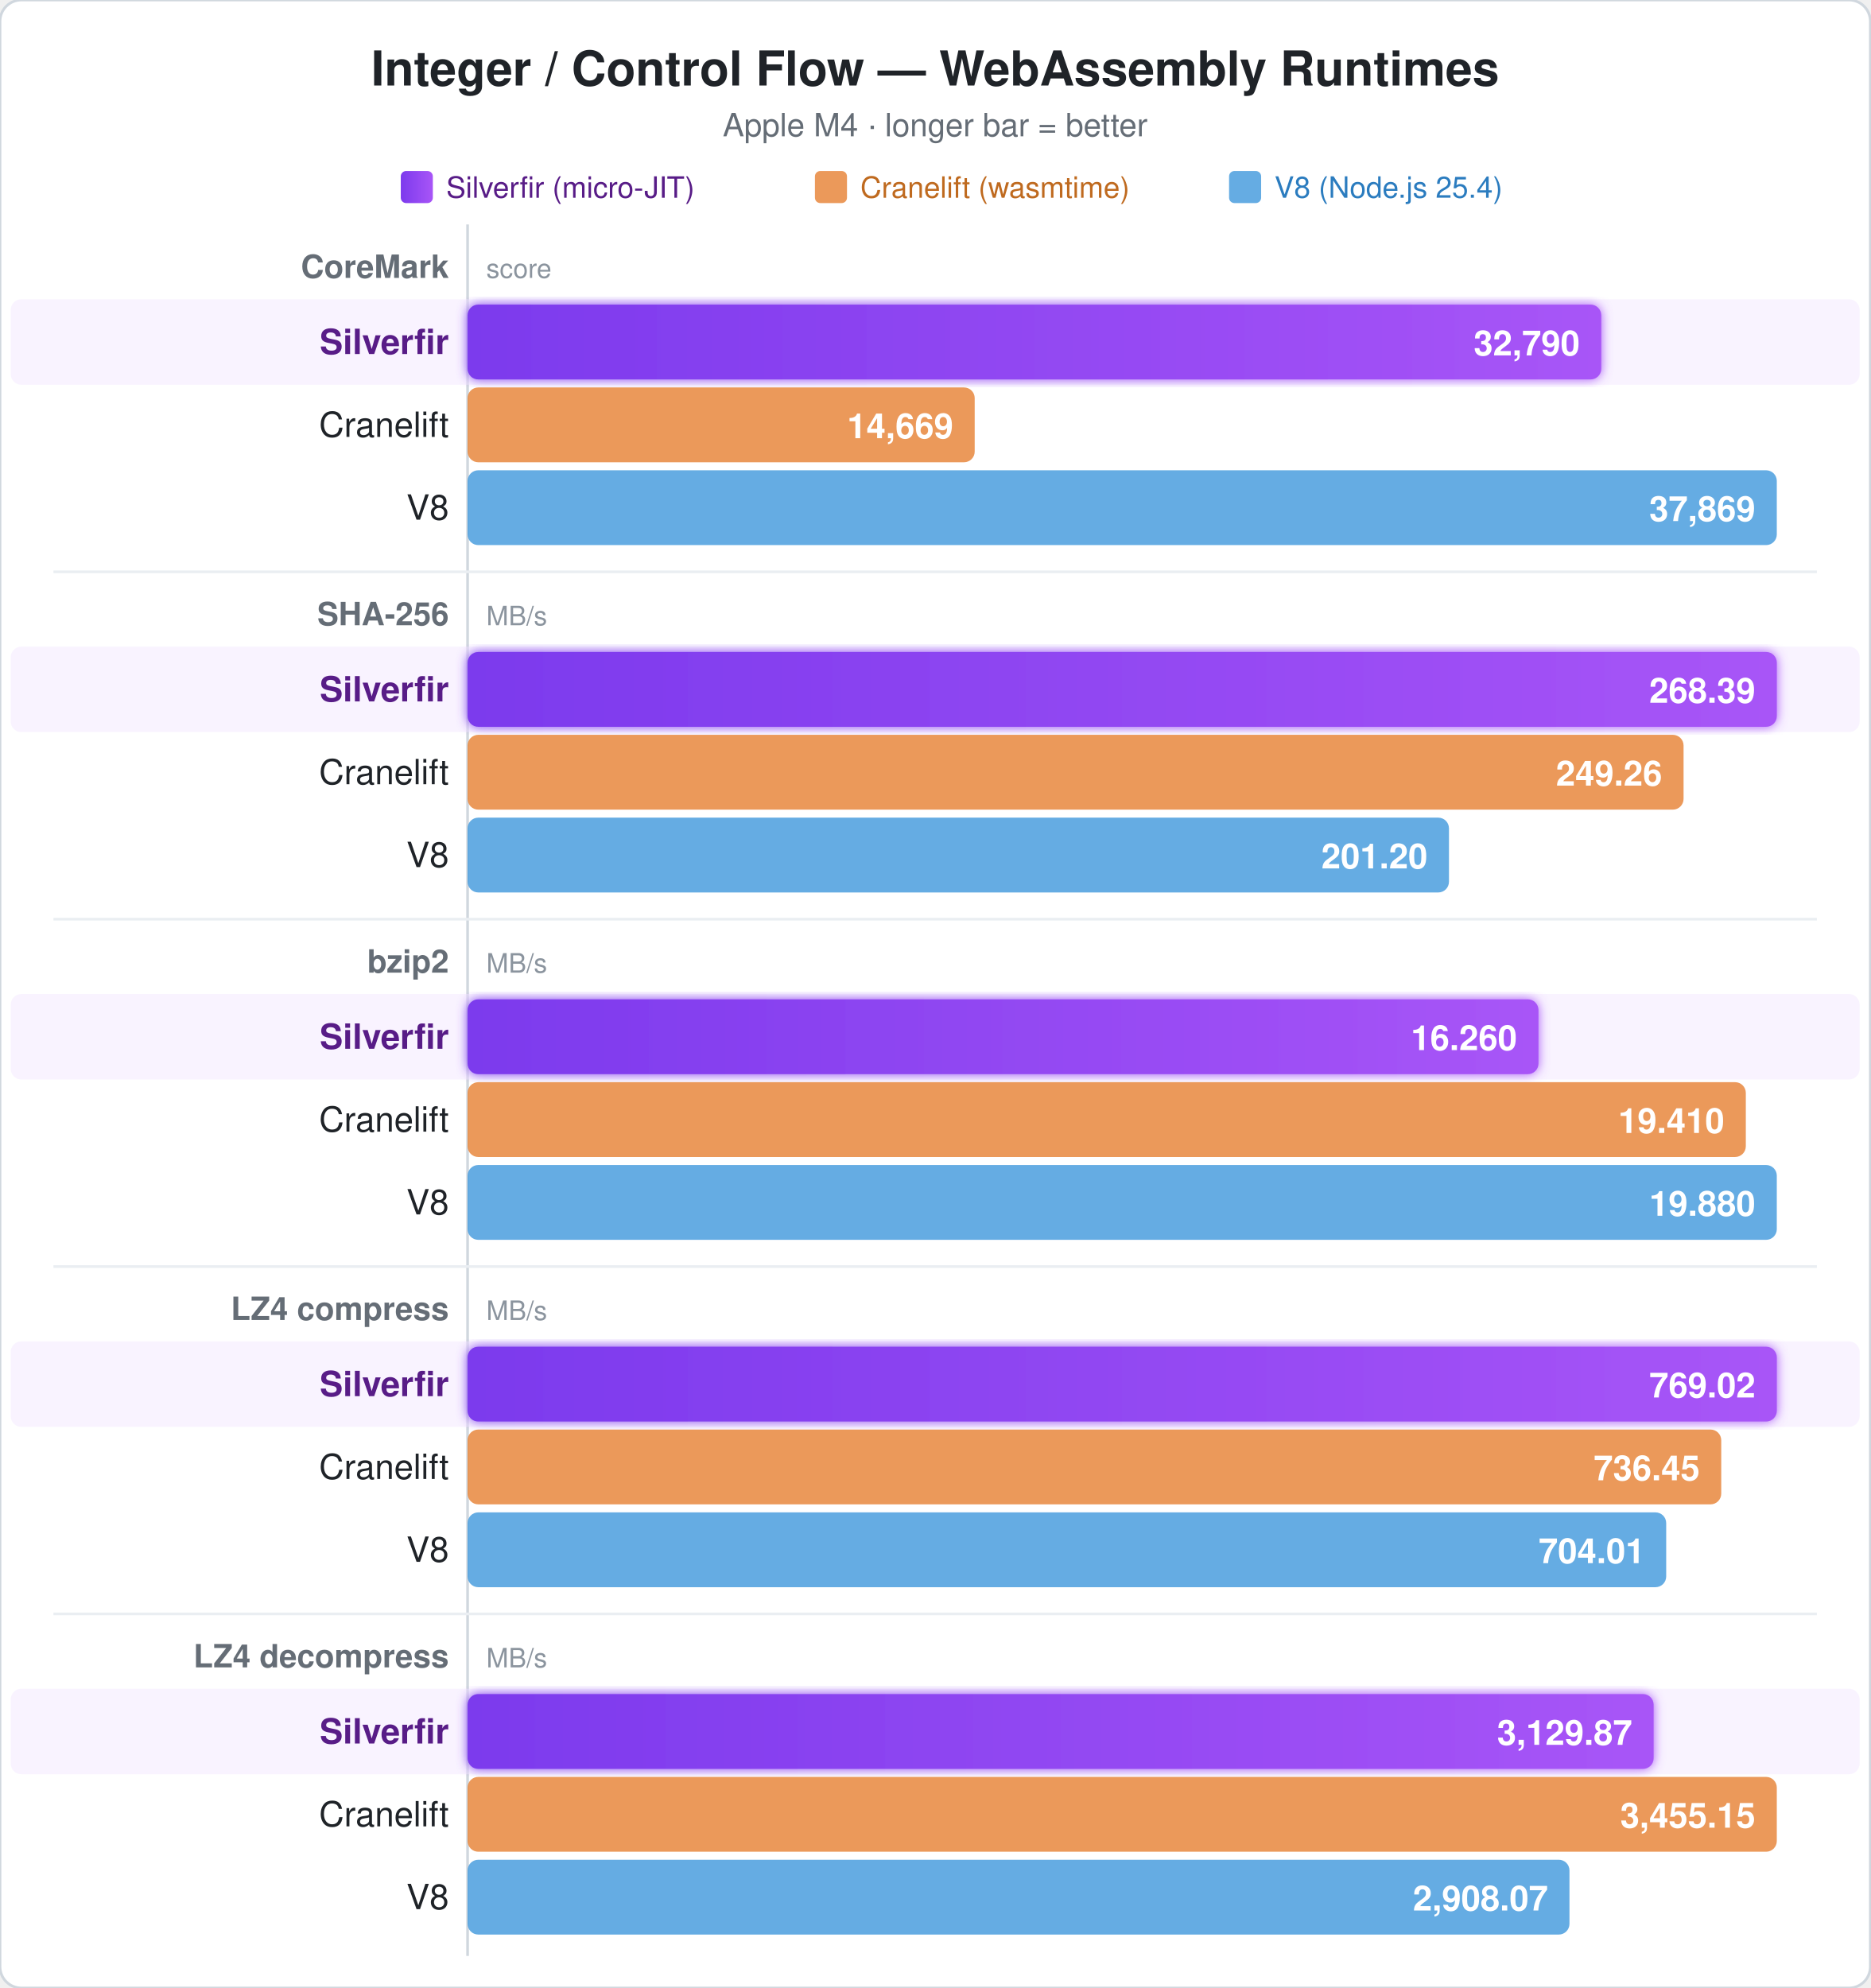
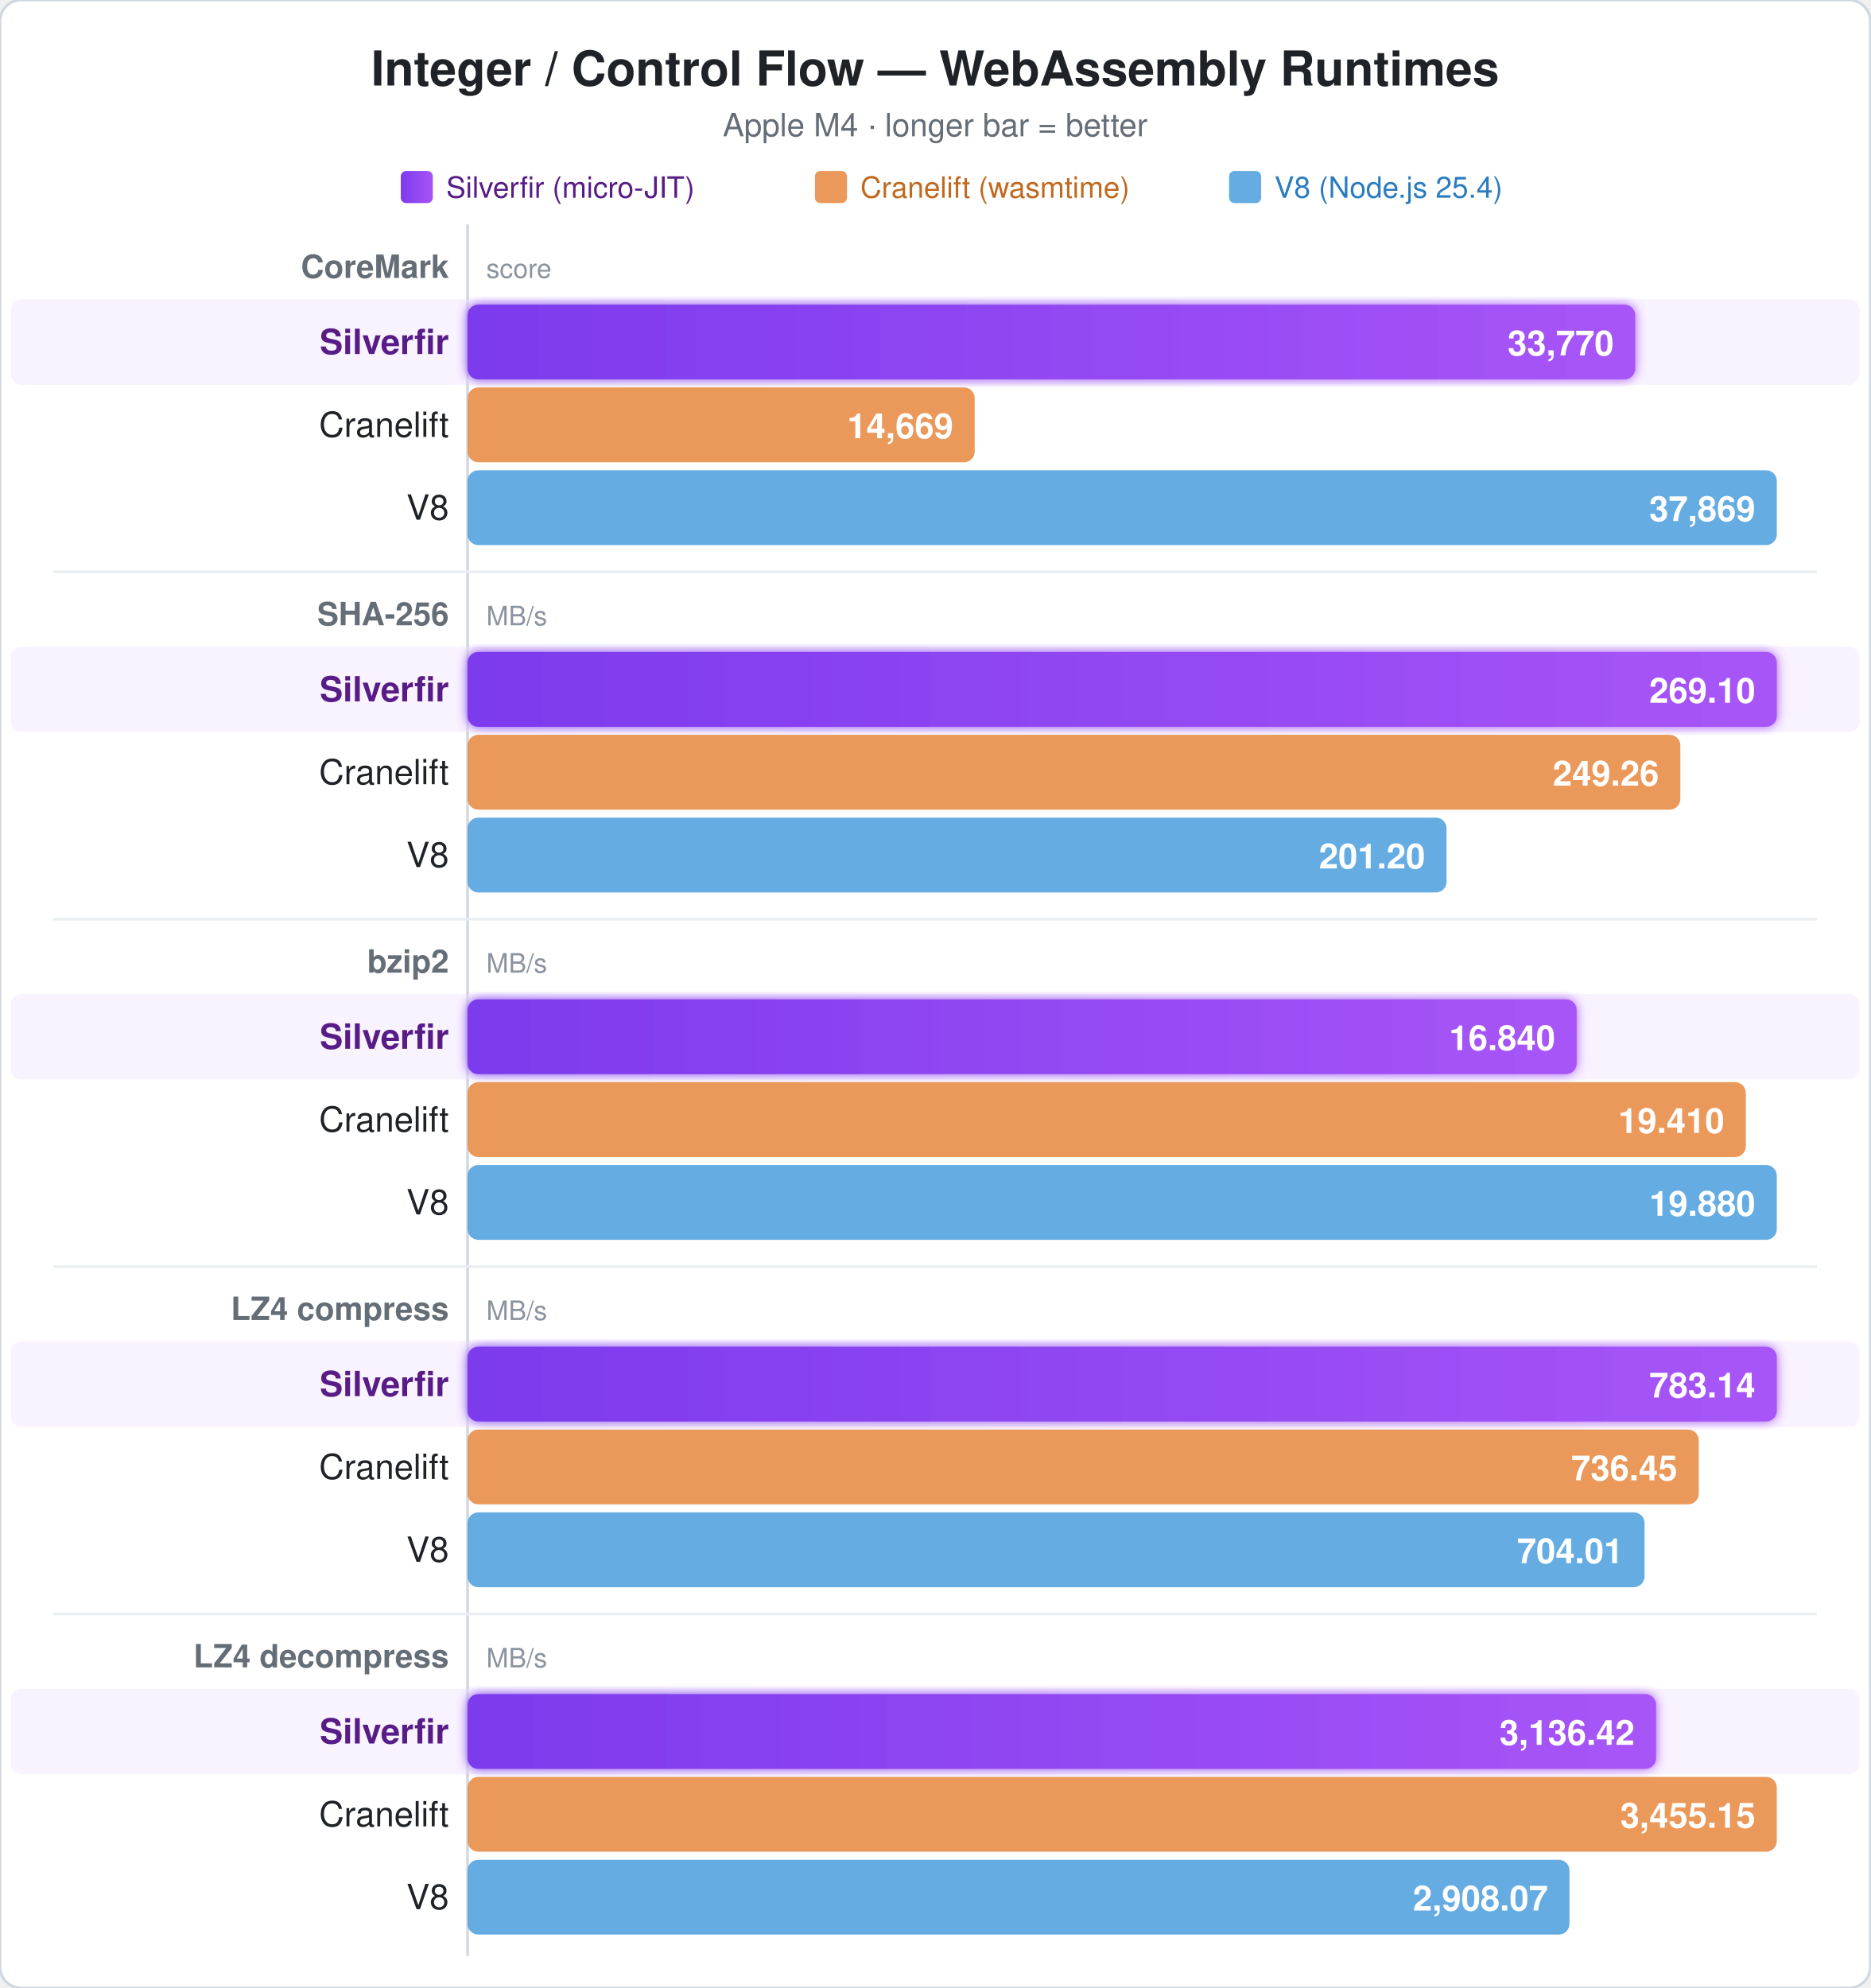
<svg xmlns="http://www.w3.org/2000/svg" role="img" viewBox="0 0 700 744" width="700" height="744">
  <defs>
    <linearGradient id="hlGrad" x1="0" y1="0" x2="1" y2="0">
      <stop offset="0%" stop-color="#7c3aed" />
      <stop offset="100%" stop-color="#a855f7" />
    </linearGradient>
    <filter id="glow">
      <feGaussianBlur stdDeviation="2" result="blur" />
      <feMerge>
        <feMergeNode in="blur" />
        <feMergeNode in="SourceGraphic" />
      </feMerge>
    </filter>
  </defs>
  <rect width="700" height="744" rx="8" ry="8" fill="#ffffff" stroke="#d0d7de" stroke-width="1" />
  <text x="350.0" y="32" text-anchor="middle" fill="#1f2328" font-family="Segoe UI,Helvetica,Arial,sans-serif" font-size="18" font-weight="600">Integer / Control Flow — WebAssembly Runtimes</text>
  <text x="350.0" y="51" text-anchor="middle" fill="#656d76" font-family="Segoe UI,Helvetica,Arial,sans-serif" font-size="12">Apple M4  ·  longer bar = better</text>
  <rect x="150.0" y="64" width="12" height="12" rx="2" fill="url(#hlGrad)" />
  <text x="167.0" y="74" fill="#581c87" font-family="Segoe UI,Helvetica,Arial,sans-serif" font-size="11">Silverfir (micro-JIT)</text>
  <rect x="305.0" y="64" width="12" height="12" rx="2" fill="#e8873d" opacity="0.85" />
  <text x="322.0" y="74" fill="#bf6a1f" font-family="Segoe UI,Helvetica,Arial,sans-serif" font-size="11">Cranelift (wasmtime)</text>
  <rect x="460.0" y="64" width="12" height="12" rx="2" fill="#4a9ede" opacity="0.85" />
  <text x="477.0" y="74" fill="#2b7cbf" font-family="Segoe UI,Helvetica,Arial,sans-serif" font-size="11">V8 (Node.js 25.4)</text>
  <line x1="175" y1="84" x2="175" y2="732" stroke="#d0d7de" stroke-width="1" />
  <text x="168" y="104.0" text-anchor="end" fill="#656d76" font-family="Segoe UI,Helvetica,Arial,sans-serif" font-size="12" font-weight="600">CoreMark</text>
  <text x="182" y="104.0" fill="#8b949e" font-family="Segoe UI,Helvetica,Arial,sans-serif" font-size="10">score</text>
  <rect x="4" y="112" width="692" height="32" rx="4" fill="#f3e8ff" opacity="0.5" />
  <text x="168" y="132.5" text-anchor="end" fill="#581c87" font-family="Segoe UI,Helvetica,Arial,sans-serif" font-size="13" font-weight="700">Silverfir</text>
-   <rect x="175" y="114" width="424.3" height="28" rx="4" fill="url(#hlGrad)" filter="url(#glow)">
-     <animate attributeName="width" from="0" to="424.3" dur="0.35s" fill="freeze" />
+   <rect x="175" y="114" width="437.0" height="28" rx="4" fill="url(#hlGrad)" filter="url(#glow)">
+     <animate attributeName="width" from="0" to="437.0" dur="0.35s" fill="freeze" />
  </rect>
-   <text x="591.3" y="133.0" text-anchor="end" fill="#ffffff" font-family="Segoe UI,Helvetica,Arial,sans-serif" font-size="13" font-weight="700">32,790</text>
+   <text x="604.0" y="133.0" text-anchor="end" fill="#ffffff" font-family="Segoe UI,Helvetica,Arial,sans-serif" font-size="13" font-weight="700">33,770</text>
  <text x="168" y="163.5" text-anchor="end" fill="#1f2328" font-family="Segoe UI,Helvetica,Arial,sans-serif" font-size="13" font-weight="400">Cranelift</text>
  <rect x="175" y="145" width="189.8" height="28" rx="4" fill="#e8873d" opacity="0.85">
    <animate attributeName="width" from="0" to="189.8" dur="0.39s" fill="freeze" />
  </rect>
  <text x="356.8" y="164.0" text-anchor="end" fill="#ffffff" font-family="Segoe UI,Helvetica,Arial,sans-serif" font-size="13" font-weight="700">14,669</text>
  <text x="168" y="194.5" text-anchor="end" fill="#1f2328" font-family="Segoe UI,Helvetica,Arial,sans-serif" font-size="13" font-weight="400">V8</text>
  <rect x="175" y="176" width="490.0" height="28" rx="4" fill="#4a9ede" opacity="0.85">
    <animate attributeName="width" from="0" to="490.0" dur="0.43s" fill="freeze" />
  </rect>
  <text x="657.0" y="195.0" text-anchor="end" fill="#ffffff" font-family="Segoe UI,Helvetica,Arial,sans-serif" font-size="13" font-weight="700">37,869</text>
  <line x1="20" y1="214" x2="680" y2="214" stroke="#eaeef2" stroke-width="1" />
  <text x="168" y="234.0" text-anchor="end" fill="#656d76" font-family="Segoe UI,Helvetica,Arial,sans-serif" font-size="12" font-weight="600">SHA-256</text>
  <text x="182" y="234.0" fill="#8b949e" font-family="Segoe UI,Helvetica,Arial,sans-serif" font-size="10">MB/s</text>
  <rect x="4" y="242" width="692" height="32" rx="4" fill="#f3e8ff" opacity="0.5" />
  <text x="168" y="262.5" text-anchor="end" fill="#581c87" font-family="Segoe UI,Helvetica,Arial,sans-serif" font-size="13" font-weight="700">Silverfir</text>
  <rect x="175" y="244" width="490.0" height="28" rx="4" fill="url(#hlGrad)" filter="url(#glow)">
    <animate attributeName="width" from="0" to="490.0" dur="0.39s" fill="freeze" />
  </rect>
-   <text x="657.0" y="263.0" text-anchor="end" fill="#ffffff" font-family="Segoe UI,Helvetica,Arial,sans-serif" font-size="13" font-weight="700">268.39</text>
+   <text x="657.0" y="263.0" text-anchor="end" fill="#ffffff" font-family="Segoe UI,Helvetica,Arial,sans-serif" font-size="13" font-weight="700">269.10</text>
  <text x="168" y="293.5" text-anchor="end" fill="#1f2328" font-family="Segoe UI,Helvetica,Arial,sans-serif" font-size="13" font-weight="400">Cranelift</text>
-   <rect x="175" y="275" width="455.1" height="28" rx="4" fill="#e8873d" opacity="0.85">
-     <animate attributeName="width" from="0" to="455.1" dur="0.43s" fill="freeze" />
+   <rect x="175" y="275" width="453.9" height="28" rx="4" fill="#e8873d" opacity="0.85">
+     <animate attributeName="width" from="0" to="453.9" dur="0.43s" fill="freeze" />
  </rect>
-   <text x="622.1" y="294.0" text-anchor="end" fill="#ffffff" font-family="Segoe UI,Helvetica,Arial,sans-serif" font-size="13" font-weight="700">249.26</text>
+   <text x="620.9" y="294.0" text-anchor="end" fill="#ffffff" font-family="Segoe UI,Helvetica,Arial,sans-serif" font-size="13" font-weight="700">249.26</text>
  <text x="168" y="324.5" text-anchor="end" fill="#1f2328" font-family="Segoe UI,Helvetica,Arial,sans-serif" font-size="13" font-weight="400">V8</text>
-   <rect x="175" y="306" width="367.3" height="28" rx="4" fill="#4a9ede" opacity="0.85">
-     <animate attributeName="width" from="0" to="367.3" dur="0.47s" fill="freeze" />
+   <rect x="175" y="306" width="366.4" height="28" rx="4" fill="#4a9ede" opacity="0.85">
+     <animate attributeName="width" from="0" to="366.4" dur="0.47s" fill="freeze" />
  </rect>
-   <text x="534.3" y="325.0" text-anchor="end" fill="#ffffff" font-family="Segoe UI,Helvetica,Arial,sans-serif" font-size="13" font-weight="700">201.20</text>
+   <text x="533.4" y="325.0" text-anchor="end" fill="#ffffff" font-family="Segoe UI,Helvetica,Arial,sans-serif" font-size="13" font-weight="700">201.20</text>
  <line x1="20" y1="344" x2="680" y2="344" stroke="#eaeef2" stroke-width="1" />
  <text x="168" y="364.0" text-anchor="end" fill="#656d76" font-family="Segoe UI,Helvetica,Arial,sans-serif" font-size="12" font-weight="600">bzip2</text>
  <text x="182" y="364.0" fill="#8b949e" font-family="Segoe UI,Helvetica,Arial,sans-serif" font-size="10">MB/s</text>
  <rect x="4" y="372" width="692" height="32" rx="4" fill="#f3e8ff" opacity="0.5" />
  <text x="168" y="392.5" text-anchor="end" fill="#581c87" font-family="Segoe UI,Helvetica,Arial,sans-serif" font-size="13" font-weight="700">Silverfir</text>
-   <rect x="175" y="374" width="400.8" height="28" rx="4" fill="url(#hlGrad)" filter="url(#glow)">
-     <animate attributeName="width" from="0" to="400.8" dur="0.43s" fill="freeze" />
+   <rect x="175" y="374" width="415.1" height="28" rx="4" fill="url(#hlGrad)" filter="url(#glow)">
+     <animate attributeName="width" from="0" to="415.1" dur="0.43s" fill="freeze" />
  </rect>
-   <text x="567.8" y="393.0" text-anchor="end" fill="#ffffff" font-family="Segoe UI,Helvetica,Arial,sans-serif" font-size="13" font-weight="700">16.260</text>
+   <text x="582.1" y="393.0" text-anchor="end" fill="#ffffff" font-family="Segoe UI,Helvetica,Arial,sans-serif" font-size="13" font-weight="700">16.840</text>
  <text x="168" y="423.5" text-anchor="end" fill="#1f2328" font-family="Segoe UI,Helvetica,Arial,sans-serif" font-size="13" font-weight="400">Cranelift</text>
  <rect x="175" y="405" width="478.4" height="28" rx="4" fill="#e8873d" opacity="0.85">
    <animate attributeName="width" from="0" to="478.4" dur="0.47s" fill="freeze" />
  </rect>
  <text x="645.4" y="424.0" text-anchor="end" fill="#ffffff" font-family="Segoe UI,Helvetica,Arial,sans-serif" font-size="13" font-weight="700">19.410</text>
  <text x="168" y="454.5" text-anchor="end" fill="#1f2328" font-family="Segoe UI,Helvetica,Arial,sans-serif" font-size="13" font-weight="400">V8</text>
  <rect x="175" y="436" width="490.0" height="28" rx="4" fill="#4a9ede" opacity="0.85">
    <animate attributeName="width" from="0" to="490.0" dur="0.51s" fill="freeze" />
  </rect>
  <text x="657.0" y="455.0" text-anchor="end" fill="#ffffff" font-family="Segoe UI,Helvetica,Arial,sans-serif" font-size="13" font-weight="700">19.880</text>
  <line x1="20" y1="474" x2="680" y2="474" stroke="#eaeef2" stroke-width="1" />
  <text x="168" y="494.0" text-anchor="end" fill="#656d76" font-family="Segoe UI,Helvetica,Arial,sans-serif" font-size="12" font-weight="600">LZ4 compress</text>
  <text x="182" y="494.0" fill="#8b949e" font-family="Segoe UI,Helvetica,Arial,sans-serif" font-size="10">MB/s</text>
  <rect x="4" y="502" width="692" height="32" rx="4" fill="#f3e8ff" opacity="0.5" />
  <text x="168" y="522.5" text-anchor="end" fill="#581c87" font-family="Segoe UI,Helvetica,Arial,sans-serif" font-size="13" font-weight="700">Silverfir</text>
  <rect x="175" y="504" width="490.0" height="28" rx="4" fill="url(#hlGrad)" filter="url(#glow)">
    <animate attributeName="width" from="0" to="490.0" dur="0.47s" fill="freeze" />
  </rect>
-   <text x="657.0" y="523.0" text-anchor="end" fill="#ffffff" font-family="Segoe UI,Helvetica,Arial,sans-serif" font-size="13" font-weight="700">769.02</text>
+   <text x="657.0" y="523.0" text-anchor="end" fill="#ffffff" font-family="Segoe UI,Helvetica,Arial,sans-serif" font-size="13" font-weight="700">783.14</text>
  <text x="168" y="553.5" text-anchor="end" fill="#1f2328" font-family="Segoe UI,Helvetica,Arial,sans-serif" font-size="13" font-weight="400">Cranelift</text>
-   <rect x="175" y="535" width="469.2" height="28" rx="4" fill="#e8873d" opacity="0.85">
-     <animate attributeName="width" from="0" to="469.2" dur="0.51s" fill="freeze" />
+   <rect x="175" y="535" width="460.8" height="28" rx="4" fill="#e8873d" opacity="0.85">
+     <animate attributeName="width" from="0" to="460.8" dur="0.51s" fill="freeze" />
  </rect>
-   <text x="636.2" y="554.0" text-anchor="end" fill="#ffffff" font-family="Segoe UI,Helvetica,Arial,sans-serif" font-size="13" font-weight="700">736.45</text>
+   <text x="627.8" y="554.0" text-anchor="end" fill="#ffffff" font-family="Segoe UI,Helvetica,Arial,sans-serif" font-size="13" font-weight="700">736.45</text>
  <text x="168" y="584.5" text-anchor="end" fill="#1f2328" font-family="Segoe UI,Helvetica,Arial,sans-serif" font-size="13" font-weight="400">V8</text>
-   <rect x="175" y="566" width="448.6" height="28" rx="4" fill="#4a9ede" opacity="0.85">
-     <animate attributeName="width" from="0" to="448.6" dur="0.55s" fill="freeze" />
+   <rect x="175" y="566" width="440.5" height="28" rx="4" fill="#4a9ede" opacity="0.85">
+     <animate attributeName="width" from="0" to="440.5" dur="0.55s" fill="freeze" />
  </rect>
-   <text x="615.6" y="585.0" text-anchor="end" fill="#ffffff" font-family="Segoe UI,Helvetica,Arial,sans-serif" font-size="13" font-weight="700">704.01</text>
+   <text x="607.5" y="585.0" text-anchor="end" fill="#ffffff" font-family="Segoe UI,Helvetica,Arial,sans-serif" font-size="13" font-weight="700">704.01</text>
  <line x1="20" y1="604" x2="680" y2="604" stroke="#eaeef2" stroke-width="1" />
  <text x="168" y="624.0" text-anchor="end" fill="#656d76" font-family="Segoe UI,Helvetica,Arial,sans-serif" font-size="12" font-weight="600">LZ4 decompress</text>
  <text x="182" y="624.0" fill="#8b949e" font-family="Segoe UI,Helvetica,Arial,sans-serif" font-size="10">MB/s</text>
  <rect x="4" y="632" width="692" height="32" rx="4" fill="#f3e8ff" opacity="0.5" />
  <text x="168" y="652.5" text-anchor="end" fill="#581c87" font-family="Segoe UI,Helvetica,Arial,sans-serif" font-size="13" font-weight="700">Silverfir</text>
-   <rect x="175" y="634" width="443.9" height="28" rx="4" fill="url(#hlGrad)" filter="url(#glow)">
-     <animate attributeName="width" from="0" to="443.9" dur="0.51s" fill="freeze" />
+   <rect x="175" y="634" width="444.8" height="28" rx="4" fill="url(#hlGrad)" filter="url(#glow)">
+     <animate attributeName="width" from="0" to="444.8" dur="0.51s" fill="freeze" />
  </rect>
-   <text x="610.9" y="653.0" text-anchor="end" fill="#ffffff" font-family="Segoe UI,Helvetica,Arial,sans-serif" font-size="13" font-weight="700">3,129.87</text>
+   <text x="611.8" y="653.0" text-anchor="end" fill="#ffffff" font-family="Segoe UI,Helvetica,Arial,sans-serif" font-size="13" font-weight="700">3,136.42</text>
  <text x="168" y="683.5" text-anchor="end" fill="#1f2328" font-family="Segoe UI,Helvetica,Arial,sans-serif" font-size="13" font-weight="400">Cranelift</text>
  <rect x="175" y="665" width="490.0" height="28" rx="4" fill="#e8873d" opacity="0.85">
    <animate attributeName="width" from="0" to="490.0" dur="0.55s" fill="freeze" />
  </rect>
  <text x="657.0" y="684.0" text-anchor="end" fill="#ffffff" font-family="Segoe UI,Helvetica,Arial,sans-serif" font-size="13" font-weight="700">3,455.15</text>
  <text x="168" y="714.5" text-anchor="end" fill="#1f2328" font-family="Segoe UI,Helvetica,Arial,sans-serif" font-size="13" font-weight="400">V8</text>
  <rect x="175" y="696" width="412.4" height="28" rx="4" fill="#4a9ede" opacity="0.85">
    <animate attributeName="width" from="0" to="412.4" dur="0.59s" fill="freeze" />
  </rect>
  <text x="579.4" y="715.0" text-anchor="end" fill="#ffffff" font-family="Segoe UI,Helvetica,Arial,sans-serif" font-size="13" font-weight="700">2,908.07</text>
</svg>
